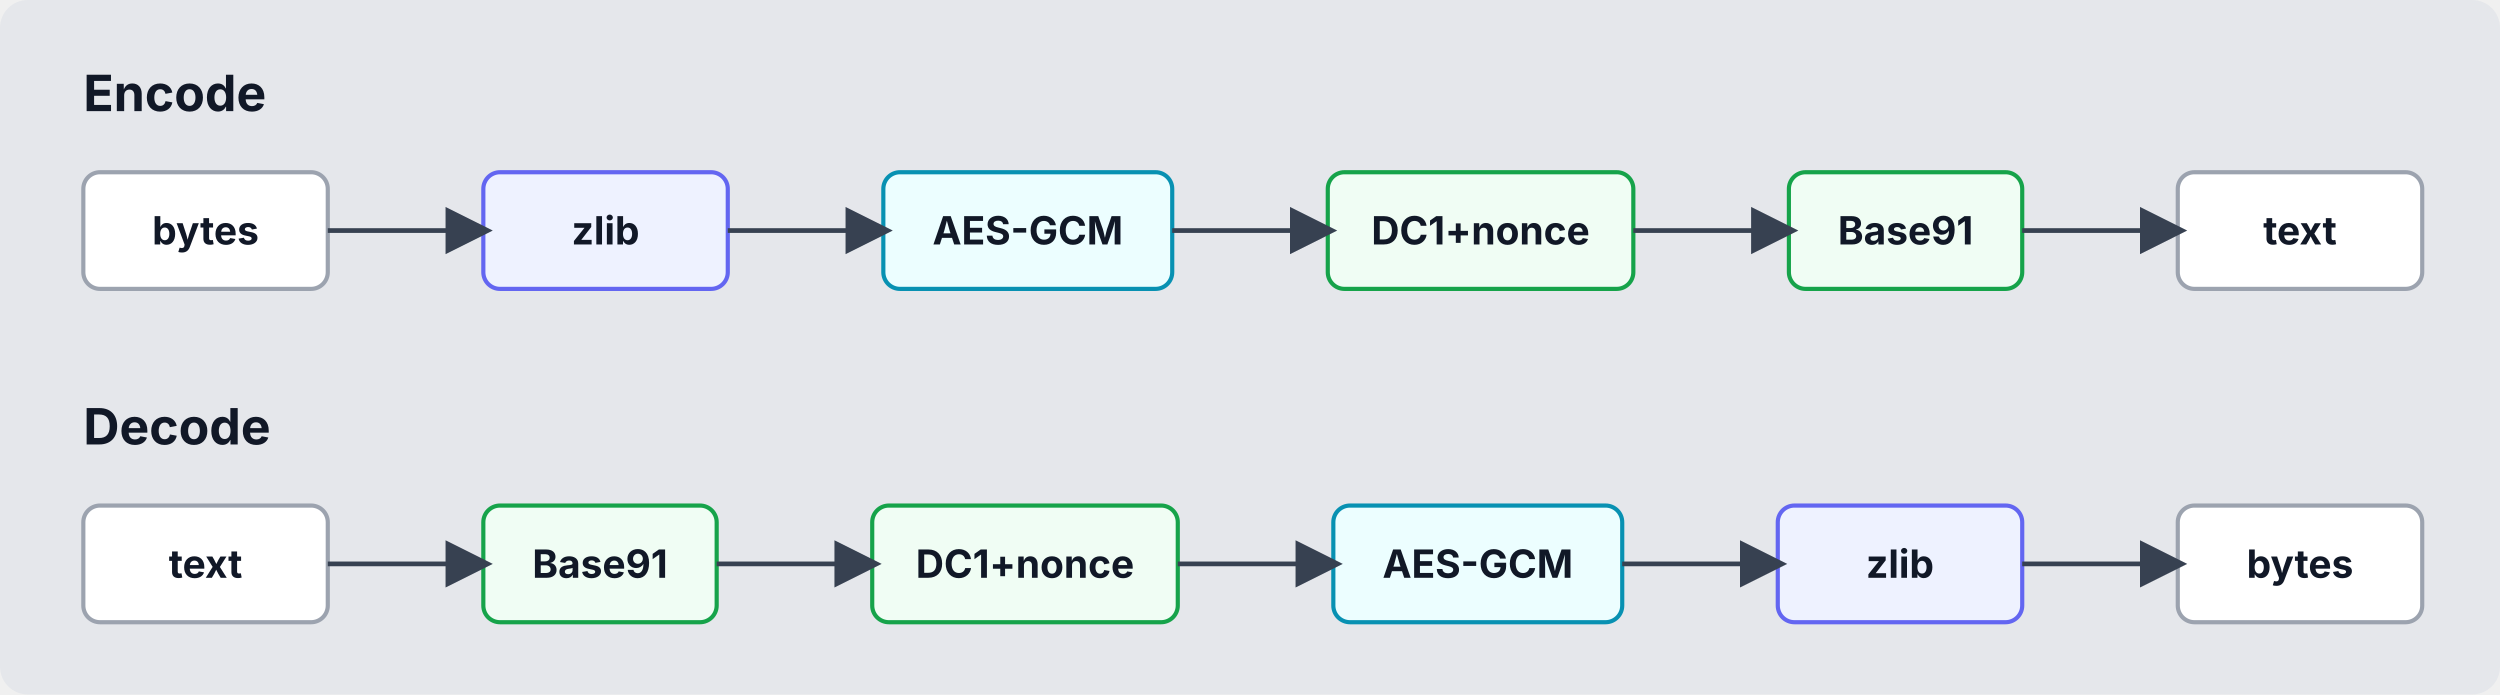
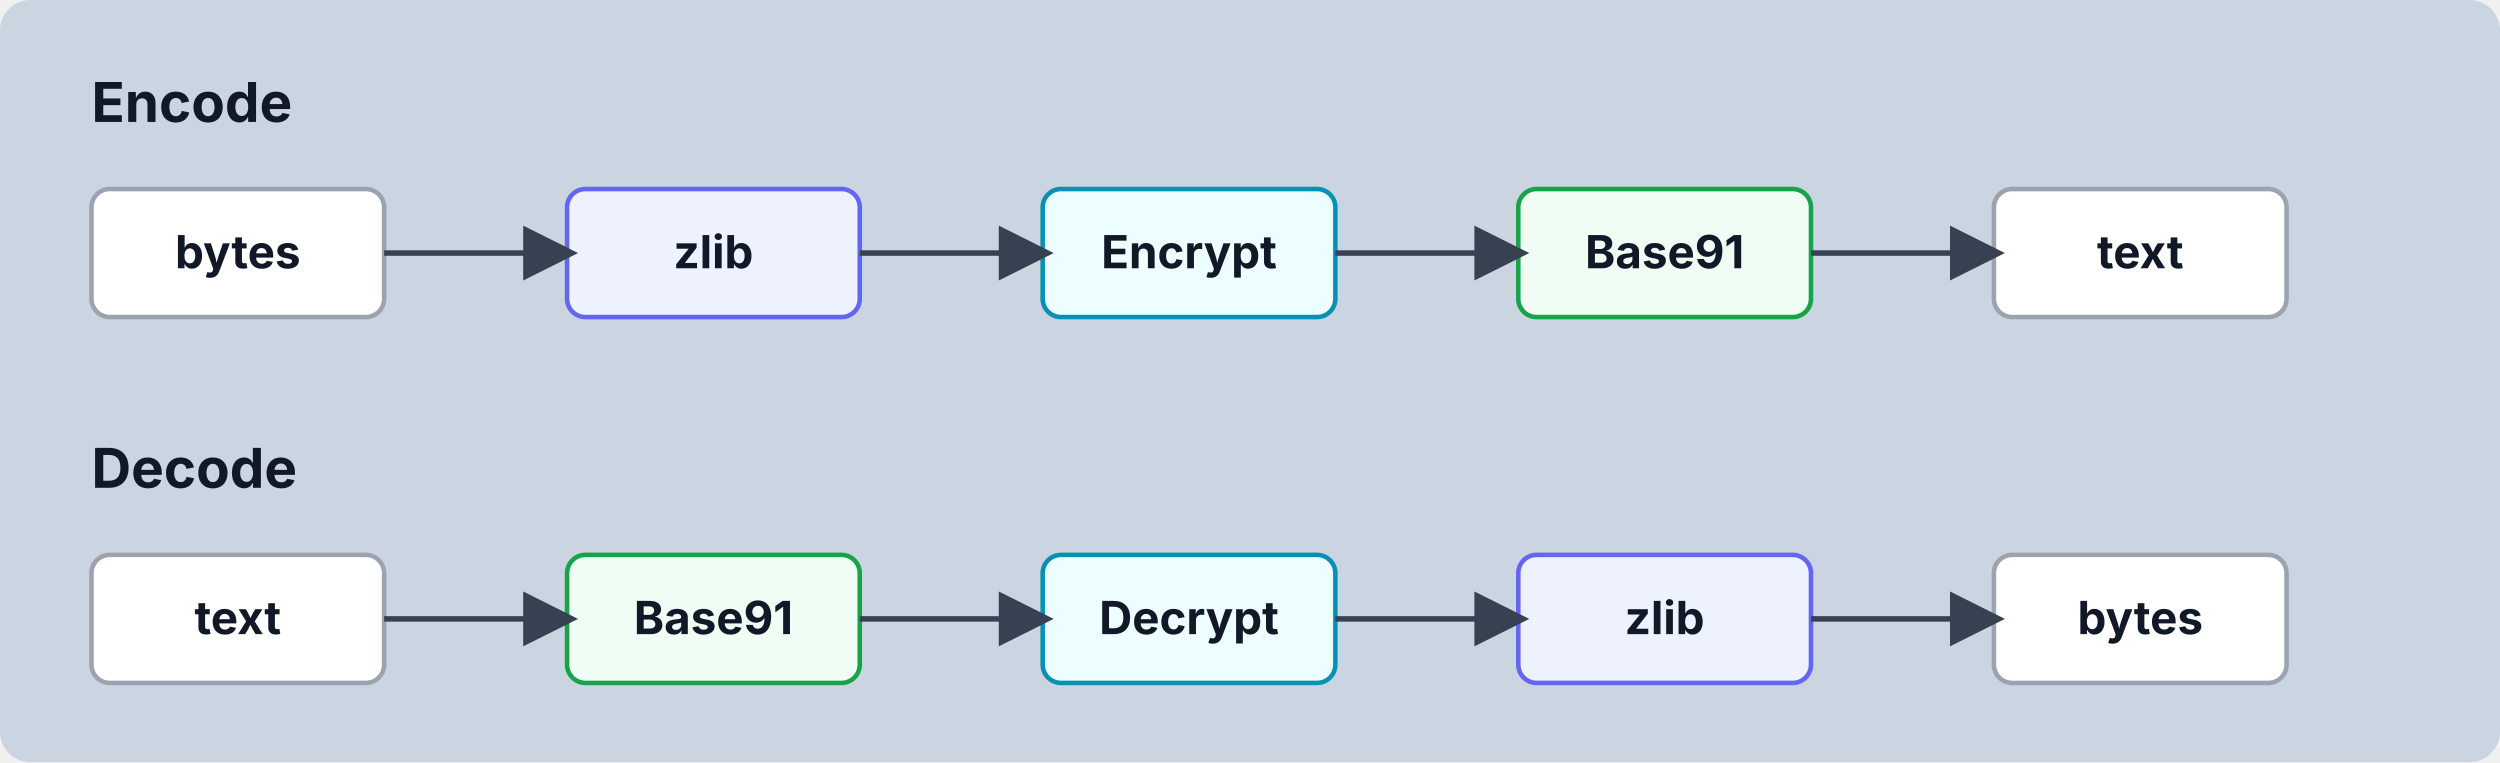
- <svg xmlns="http://www.w3.org/2000/svg" width="900" height="250" viewBox="0 0 900 250" role="img" aria-labelledby="title desc">
+ <svg xmlns="http://www.w3.org/2000/svg" width="820" height="250" viewBox="0 0 820 250" role="img" aria-labelledby="title desc">
  <defs>
    <marker id="arrow" markerWidth="10" markerHeight="10" refX="8" refY="5" orient="auto" markerUnits="strokeWidth">
      <path d="M 0 0 L 10 5 L 0 10 z" fill="#374151" />
    </marker>
    <style>
-       .bg { fill: #e5e7eb; }
+       .bg { fill: #cbd5e1; }
      .title { fill: #111827; font: 700 18px ui-sans-serif, system-ui, -apple-system, BlinkMacSystemFont, "Segoe UI", sans-serif; }
-       .label { fill: #111827; font: 700 14px ui-sans-serif, system-ui, -apple-system, BlinkMacSystemFont, "Segoe UI", sans-serif; }
+       .label { fill: #111827; font: 700 15px ui-sans-serif, system-ui, -apple-system, BlinkMacSystemFont, "Segoe UI", sans-serif; }
      .box { fill: #ffffff; stroke: #9ca3af; stroke-width: 1.5; rx: 6; }
      .codec { fill: #eef2ff; stroke: #6366f1; stroke-width: 1.5; rx: 6; }
      .crypto { fill: #ecfeff; stroke: #0891b2; stroke-width: 1.5; rx: 6; }
      .wire { fill: #f0fdf4; stroke: #16a34a; stroke-width: 1.5; rx: 6; }
-       .arrow { stroke: #374151; stroke-width: 1.7; fill: none; marker-end: url(#arrow); }
+       .arrow { stroke: #374151; stroke-width: 1.8; fill: none; marker-end: url(#arrow); }
    </style>
  </defs>
-   <rect class="bg" x="0" y="0" width="900" height="250" rx="10" />
+   <rect class="bg" x="0" y="0" width="820" height="250" rx="10" />
  <text class="title" x="30" y="40">Encode</text>
-   <rect class="box" x="30" y="62" width="88" height="42" />
-   <text class="label" x="74" y="88" text-anchor="middle">bytes</text>
-   <rect class="codec" x="174" y="62" width="88" height="42" />
-   <text class="label" x="218" y="88" text-anchor="middle">zlib</text>
-   <rect class="crypto" x="318" y="62" width="104" height="42" />
-   <text class="label" x="370" y="88" text-anchor="middle">AES-GCM</text>
-   <rect class="wire" x="478" y="62" width="110" height="42" />
-   <text class="label" x="533" y="88" text-anchor="middle">DC1+nonce</text>
-   <rect class="wire" x="644" y="62" width="84" height="42" />
-   <text class="label" x="686" y="88" text-anchor="middle">Base91</text>
-   <rect class="box" x="784" y="62" width="88" height="42" />
-   <text class="label" x="828" y="88" text-anchor="middle">text</text>
-   <path class="arrow" d="M118 83 H174" />
-   <path class="arrow" d="M262 83 H318" />
-   <path class="arrow" d="M422 83 H478" />
-   <path class="arrow" d="M588 83 H644" />
-   <path class="arrow" d="M728 83 H784" />
+   <rect class="box" x="30" y="62" width="96" height="42" />
+   <text class="label" x="78" y="88" text-anchor="middle">bytes</text>
+   <rect class="codec" x="186" y="62" width="96" height="42" />
+   <text class="label" x="234" y="88" text-anchor="middle">zlib</text>
+   <rect class="crypto" x="342" y="62" width="96" height="42" />
+   <text class="label" x="390" y="88" text-anchor="middle">Encrypt</text>
+   <rect class="wire" x="498" y="62" width="96" height="42" />
+   <text class="label" x="546" y="88" text-anchor="middle">Base91</text>
+   <rect class="box" x="654" y="62" width="96" height="42" />
+   <text class="label" x="702" y="88" text-anchor="middle">text</text>
+   <path class="arrow" d="M126 83 H186" />
+   <path class="arrow" d="M282 83 H342" />
+   <path class="arrow" d="M438 83 H498" />
+   <path class="arrow" d="M594 83 H654" />
  <text class="title" x="30" y="160">Decode</text>
-   <rect class="box" x="30" y="182" width="88" height="42" />
-   <text class="label" x="74" y="208" text-anchor="middle">text</text>
-   <rect class="wire" x="174" y="182" width="84" height="42" />
-   <text class="label" x="216" y="208" text-anchor="middle">Base91</text>
-   <rect class="wire" x="314" y="182" width="110" height="42" />
-   <text class="label" x="369" y="208" text-anchor="middle">DC1+nonce</text>
-   <rect class="crypto" x="480" y="182" width="104" height="42" />
-   <text class="label" x="532" y="208" text-anchor="middle">AES-GCM</text>
-   <rect class="codec" x="640" y="182" width="88" height="42" />
-   <text class="label" x="684" y="208" text-anchor="middle">zlib</text>
-   <rect class="box" x="784" y="182" width="88" height="42" />
-   <text class="label" x="828" y="208" text-anchor="middle">bytes</text>
-   <path class="arrow" d="M118 203 H174" />
-   <path class="arrow" d="M258 203 H314" />
-   <path class="arrow" d="M424 203 H480" />
-   <path class="arrow" d="M584 203 H640" />
-   <path class="arrow" d="M728 203 H784" />
+   <rect class="box" x="30" y="182" width="96" height="42" />
+   <text class="label" x="78" y="208" text-anchor="middle">text</text>
+   <rect class="wire" x="186" y="182" width="96" height="42" />
+   <text class="label" x="234" y="208" text-anchor="middle">Base91</text>
+   <rect class="crypto" x="342" y="182" width="96" height="42" />
+   <text class="label" x="390" y="208" text-anchor="middle">Decrypt</text>
+   <rect class="codec" x="498" y="182" width="96" height="42" />
+   <text class="label" x="546" y="208" text-anchor="middle">zlib</text>
+   <rect class="box" x="654" y="182" width="96" height="42" />
+   <text class="label" x="702" y="208" text-anchor="middle">bytes</text>
+   <path class="arrow" d="M126 203 H186" />
+   <path class="arrow" d="M282 203 H342" />
+   <path class="arrow" d="M438 203 H498" />
+   <path class="arrow" d="M594 203 H654" />
</svg>
